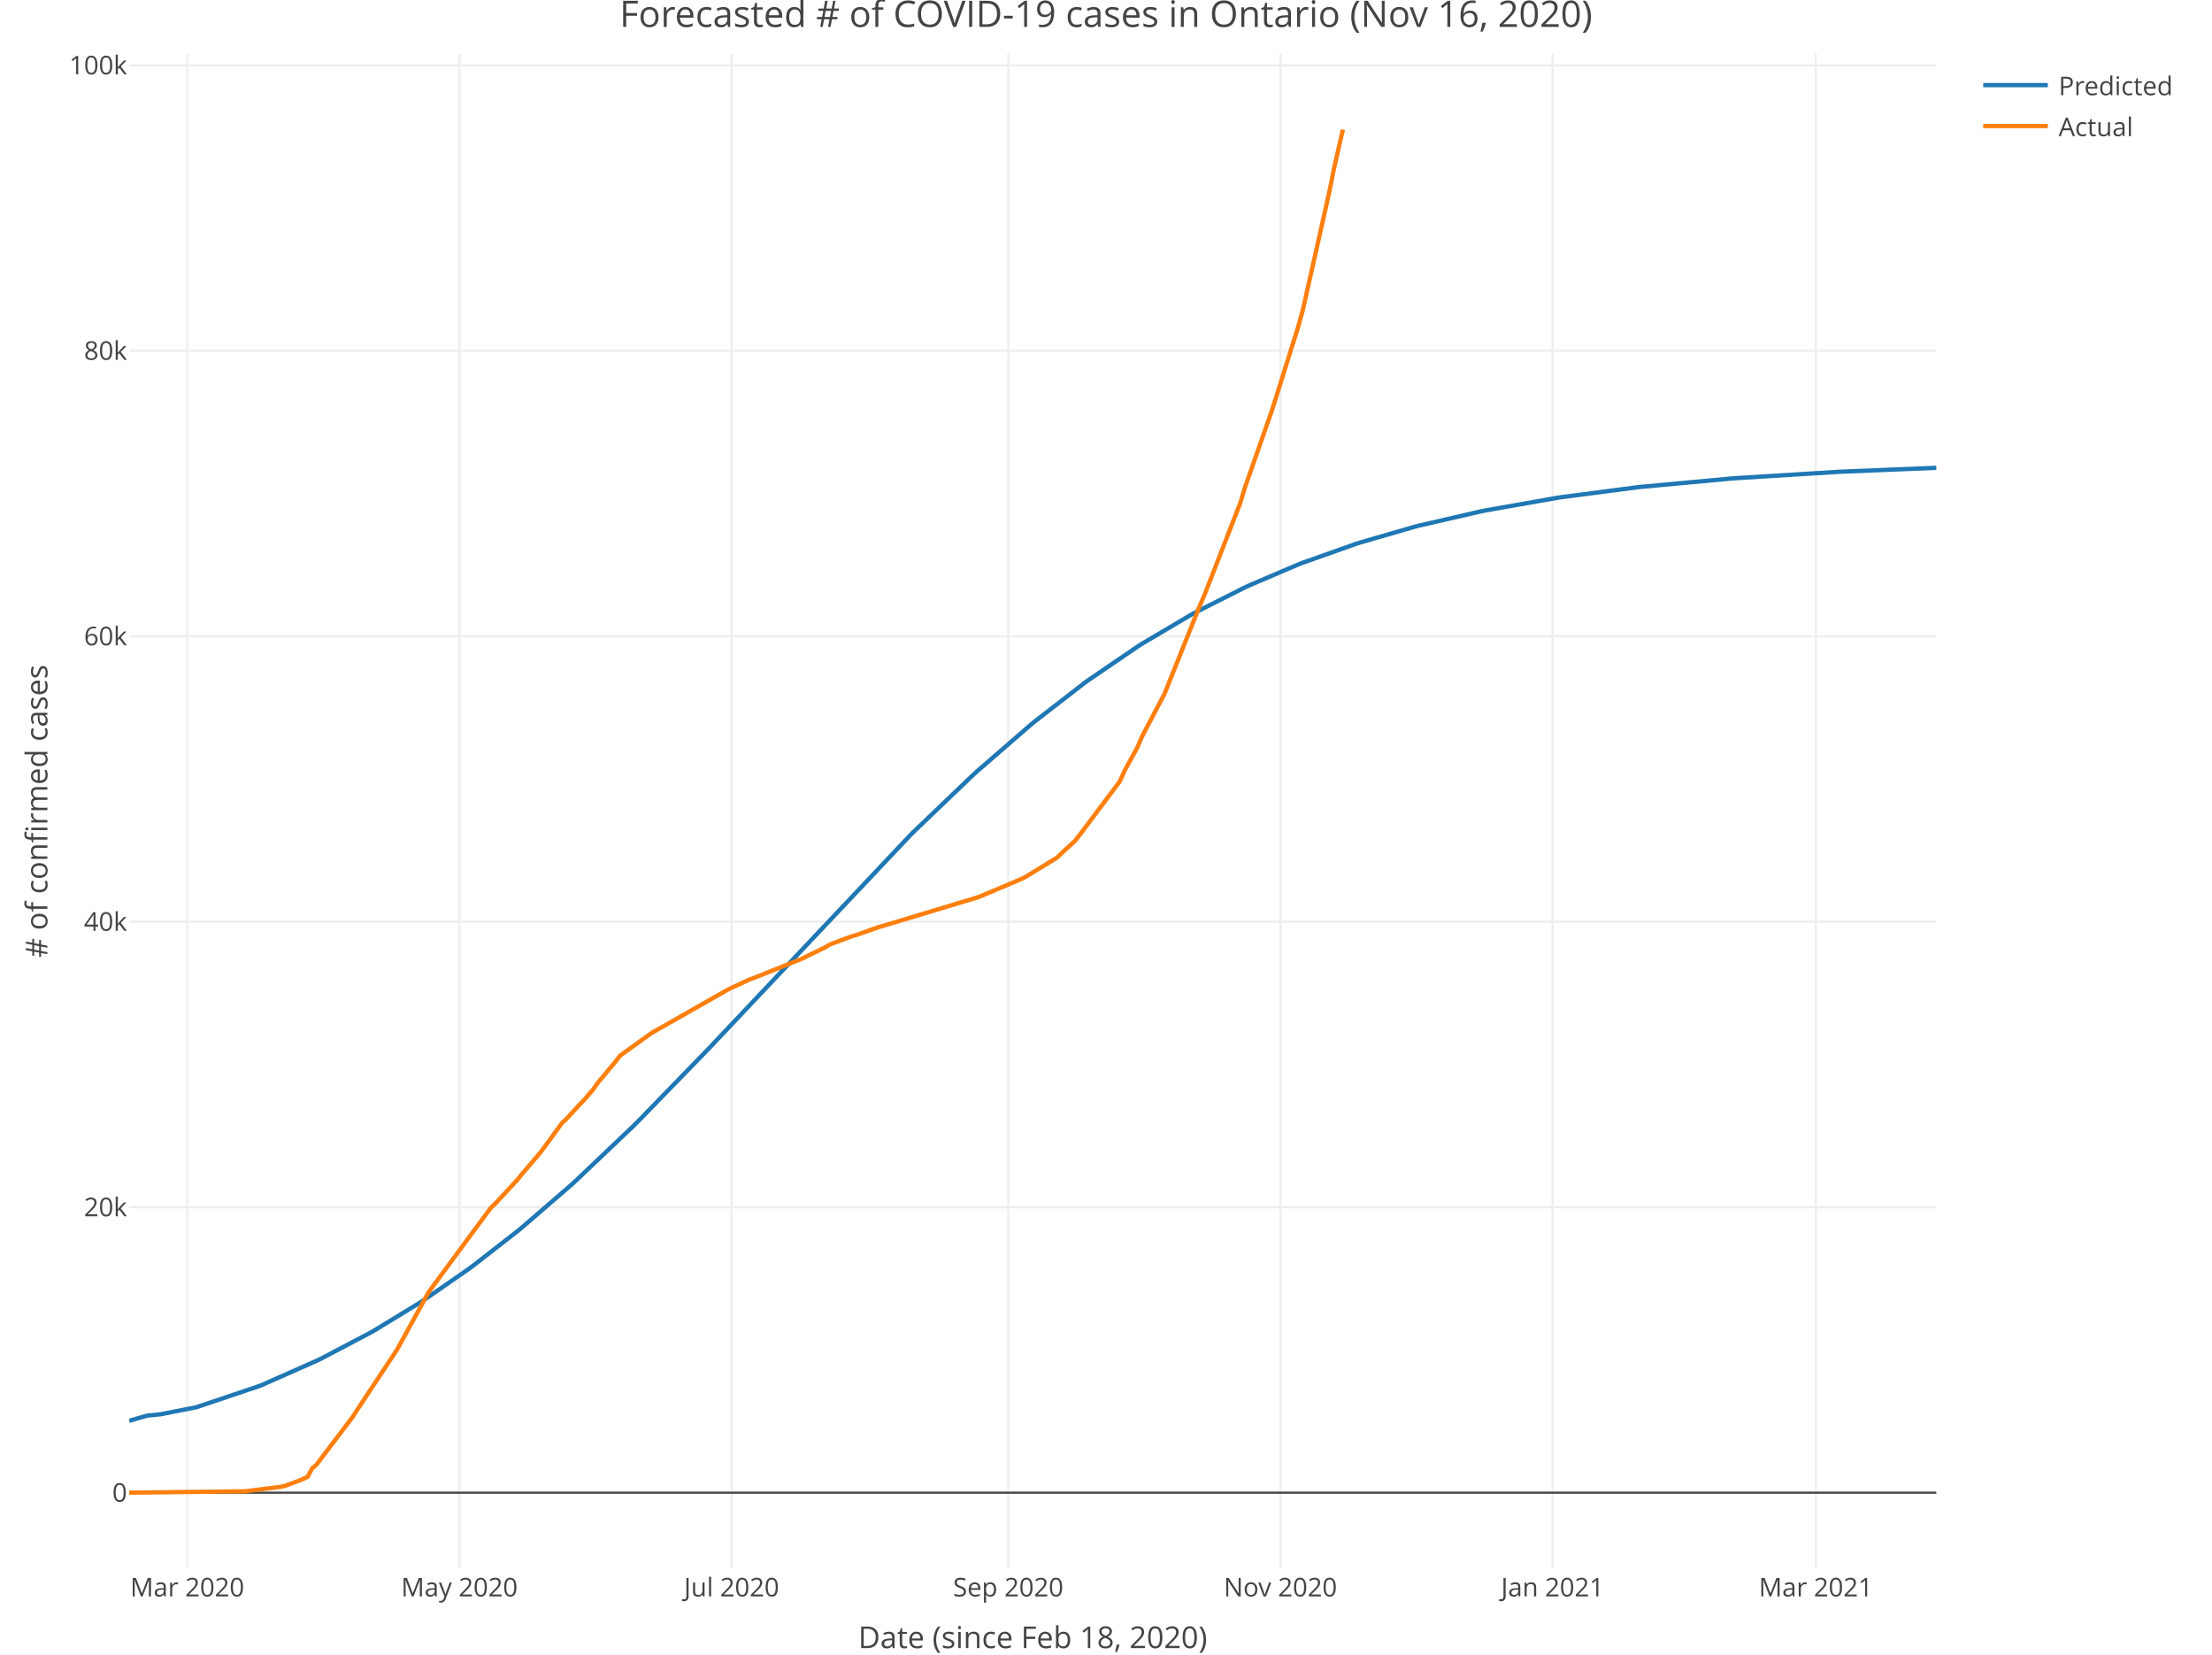
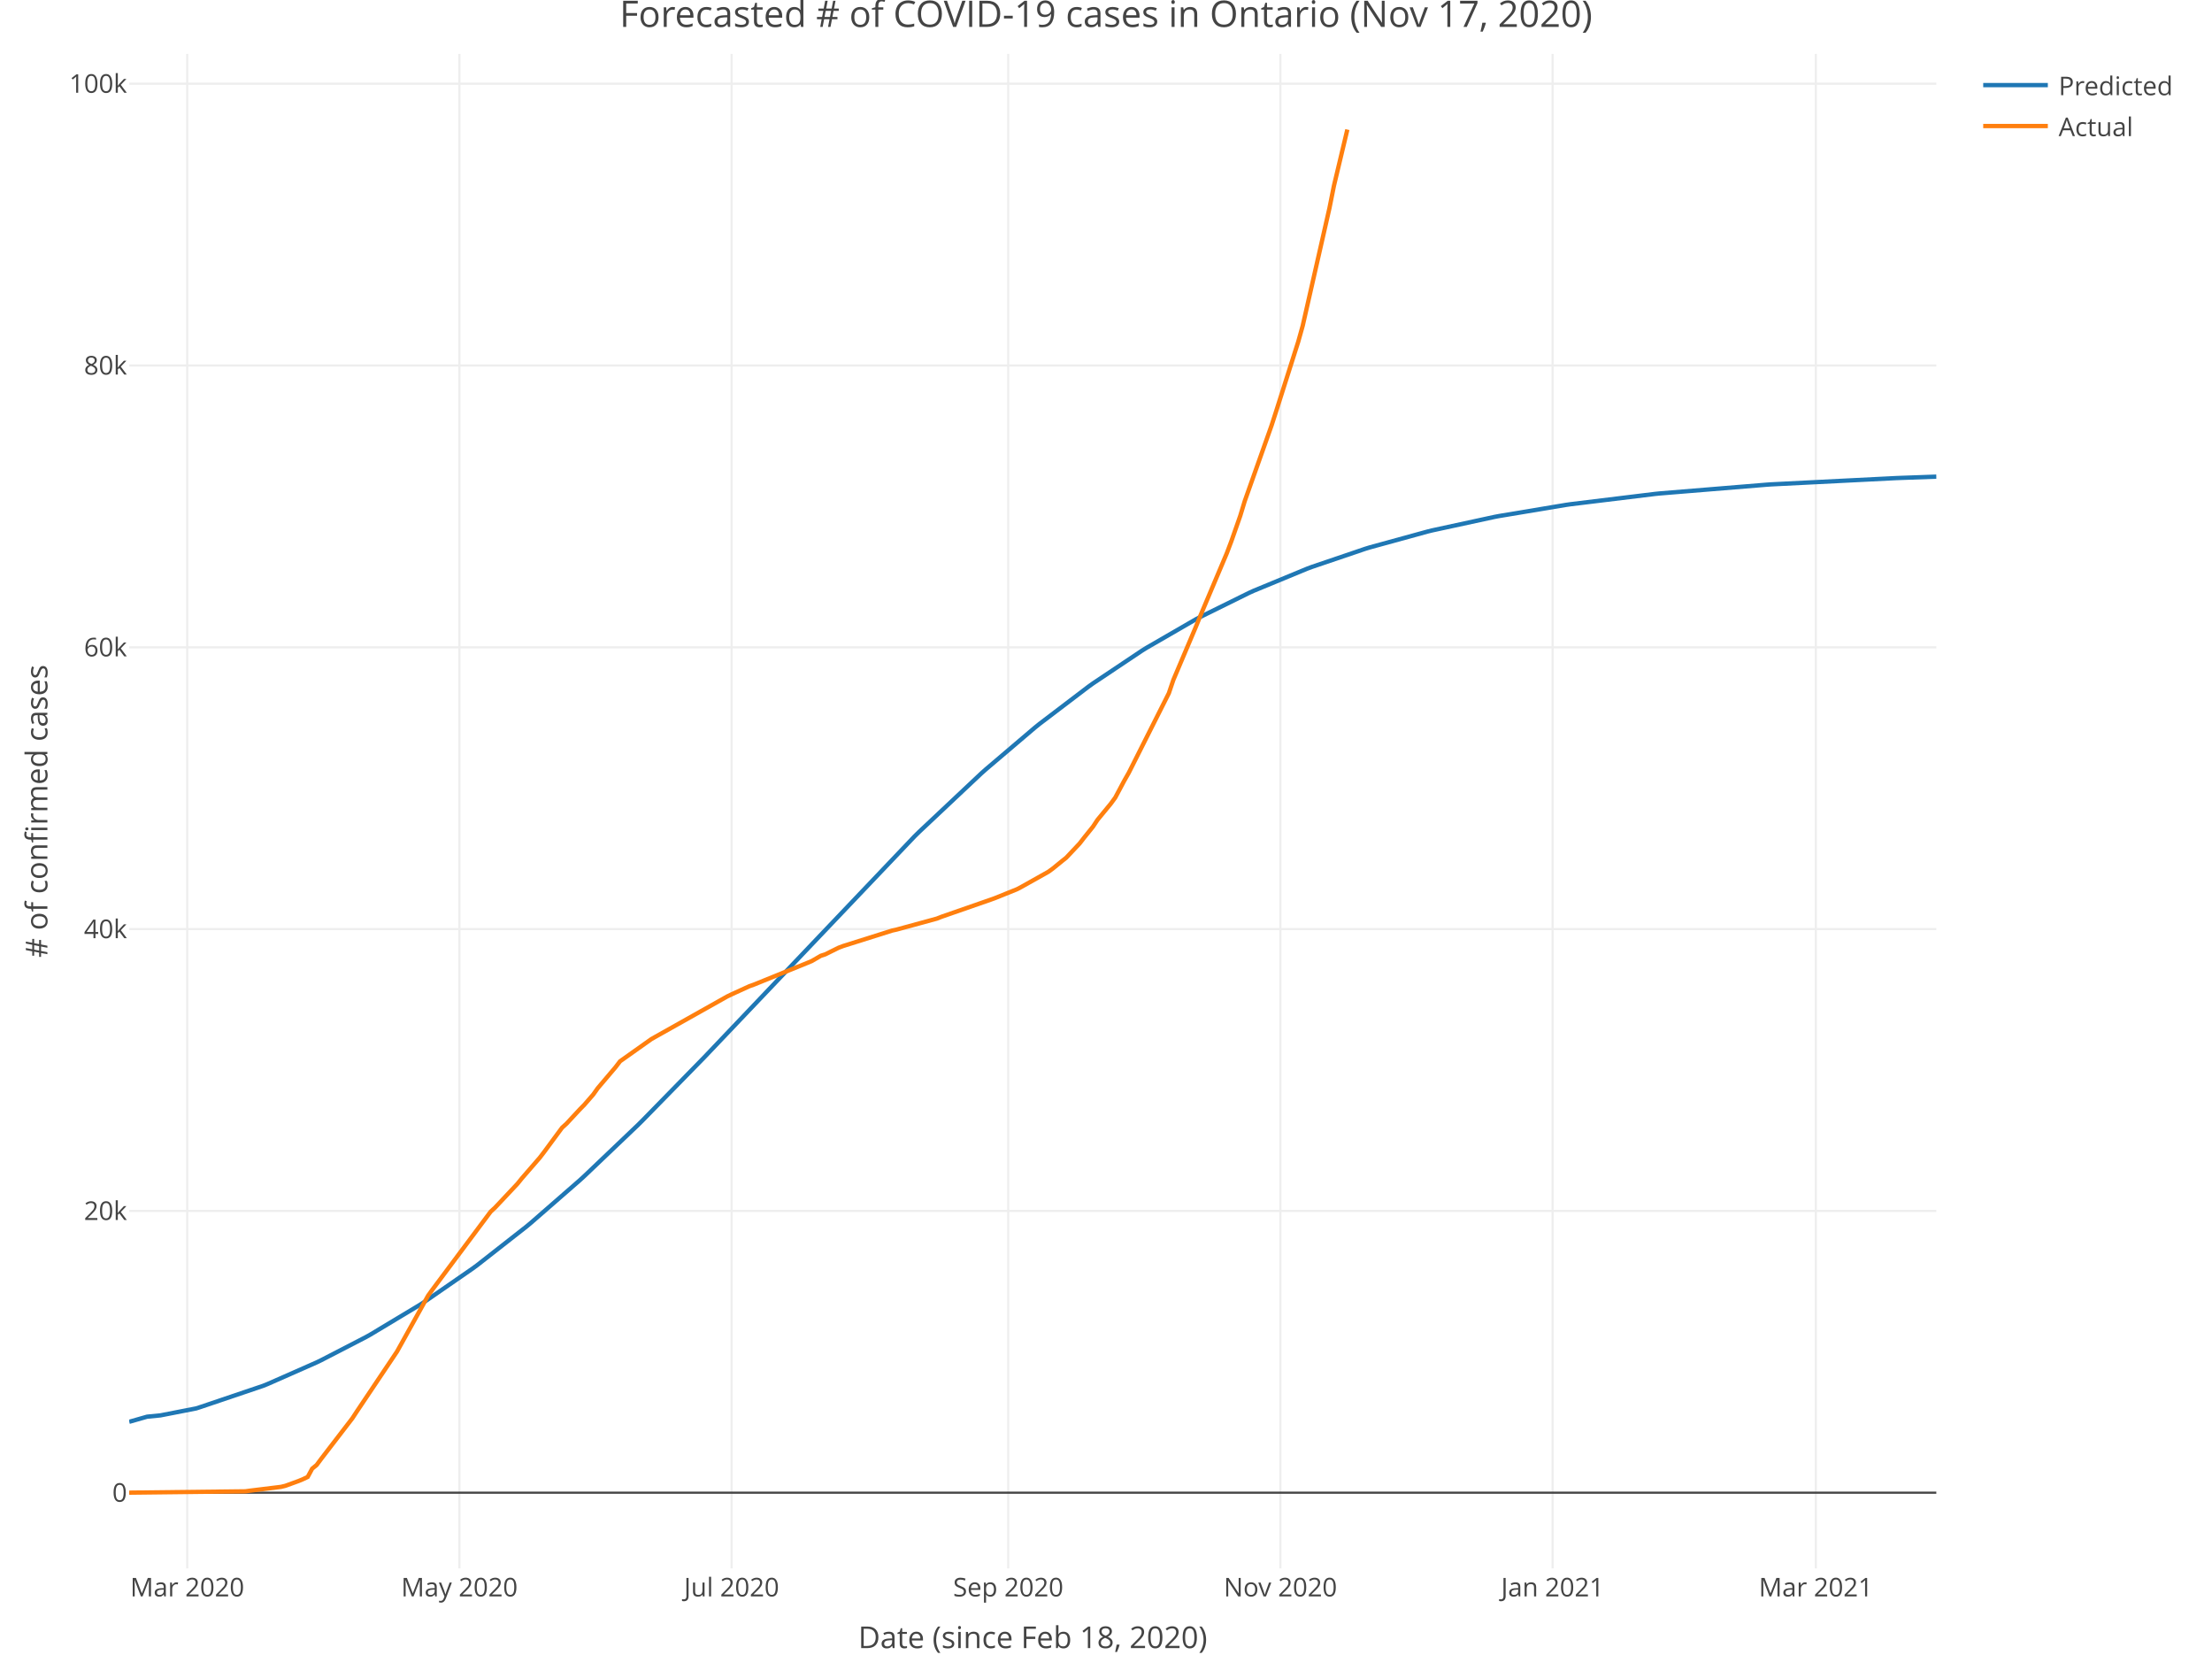
<svg xmlns="http://www.w3.org/2000/svg" class="main-svg" width="1027" height="768" style="" viewBox="0 0 1027 768">
  <rect x="0" y="0" width="1027" height="768" style="fill: rgb(255, 255, 255); fill-opacity: 1;" />
-   <defs id="defs-9db19f">
+   <defs id="defs-2e6eff">
    <g class="clips">
-       <clipPath id="clip9db19fxyplot" class="plotclip">
+       <clipPath id="clip2e6effxyplot" class="plotclip">
        <rect width="839" height="703" />
      </clipPath>
-       <clipPath class="axesclip" id="clip9db19fx">
+       <clipPath class="axesclip" id="clip2e6effx">
        <rect x="60" y="0" width="839" height="768" />
      </clipPath>
-       <clipPath class="axesclip" id="clip9db19fy">
+       <clipPath class="axesclip" id="clip2e6effy">
        <rect x="0" y="25" width="1027" height="703" />
      </clipPath>
-       <clipPath class="axesclip" id="clip9db19fxy">
+       <clipPath class="axesclip" id="clip2e6effxy">
        <rect x="60" y="25" width="839" height="703" />
      </clipPath>
    </g>
    <g class="gradients" />
  </defs>
  <g class="bglayer" />
  <g class="layer-below">
    <g class="imagelayer" />
    <g class="shapelayer" />
  </g>
  <g class="cartesianlayer">
    <g class="subplot xy">
      <g class="layer-subplot">
        <g class="shapelayer" />
        <g class="imagelayer" />
      </g>
      <g class="gridlayer">
        <g class="x">
          <path class="xgrid crisp" transform="translate(86.93,0)" d="M0,25v703" style="stroke: rgb(238, 238, 238); stroke-opacity: 1; stroke-width: 1px;" />
          <path class="xgrid crisp" transform="translate(213.3,0)" d="M0,25v703" style="stroke: rgb(238, 238, 238); stroke-opacity: 1; stroke-width: 1px;" />
          <path class="xgrid crisp" transform="translate(339.67,0)" d="M0,25v703" style="stroke: rgb(238, 238, 238); stroke-opacity: 1; stroke-width: 1px;" />
          <path class="xgrid crisp" transform="translate(468.11,0)" d="M0,25v703" style="stroke: rgb(238, 238, 238); stroke-opacity: 1; stroke-width: 1px;" />
          <path class="xgrid crisp" transform="translate(594.47,0)" d="M0,25v703" style="stroke: rgb(238, 238, 238); stroke-opacity: 1; stroke-width: 1px;" />
          <path class="xgrid crisp" transform="translate(720.84,0)" d="M0,25v703" style="stroke: rgb(238, 238, 238); stroke-opacity: 1; stroke-width: 1px;" />
          <path class="xgrid crisp" transform="translate(843.07,0)" d="M0,25v703" style="stroke: rgb(238, 238, 238); stroke-opacity: 1; stroke-width: 1px;" />
        </g>
        <g class="y">
-           <path class="ygrid crisp" transform="translate(0,560.35)" d="M60,0h839" style="stroke: rgb(238, 238, 238); stroke-opacity: 1; stroke-width: 1px;" />
-           <path class="ygrid crisp" transform="translate(0,427.84)" d="M60,0h839" style="stroke: rgb(238, 238, 238); stroke-opacity: 1; stroke-width: 1px;" />
-           <path class="ygrid crisp" transform="translate(0,295.33)" d="M60,0h839" style="stroke: rgb(238, 238, 238); stroke-opacity: 1; stroke-width: 1px;" />
-           <path class="ygrid crisp" transform="translate(0,162.82)" d="M60,0h839" style="stroke: rgb(238, 238, 238); stroke-opacity: 1; stroke-width: 1px;" />
-           <path class="ygrid crisp" transform="translate(0,30.31)" d="M60,0h839" style="stroke: rgb(238, 238, 238); stroke-opacity: 1; stroke-width: 1px;" />
+           <path class="ygrid crisp" transform="translate(0,562.06)" d="M60,0h839" style="stroke: rgb(238, 238, 238); stroke-opacity: 1; stroke-width: 1px;" />
+           <path class="ygrid crisp" transform="translate(0,431.26)" d="M60,0h839" style="stroke: rgb(238, 238, 238); stroke-opacity: 1; stroke-width: 1px;" />
+           <path class="ygrid crisp" transform="translate(0,300.46)" d="M60,0h839" style="stroke: rgb(238, 238, 238); stroke-opacity: 1; stroke-width: 1px;" />
+           <path class="ygrid crisp" transform="translate(0,169.66)" d="M60,0h839" style="stroke: rgb(238, 238, 238); stroke-opacity: 1; stroke-width: 1px;" />
+           <path class="ygrid crisp" transform="translate(0,38.86)" d="M60,0h839" style="stroke: rgb(238, 238, 238); stroke-opacity: 1; stroke-width: 1px;" />
        </g>
      </g>
      <g class="zerolinelayer">
        <path class="yzl zl crisp" transform="translate(0,692.86)" d="M60,0h839" style="stroke: rgb(68, 68, 68); stroke-opacity: 1; stroke-width: 1px;" />
      </g>
      <path class="xlines-below" />
      <path class="ylines-below" />
      <g class="overlines-below" />
      <g class="xaxislayer-below" />
      <g class="yaxislayer-below" />
      <g class="overaxes-below" />
-       <g class="plot" transform="translate(60, 25)" clip-path="url('#clip9db19fxyplot')">
+       <g class="plot" transform="translate(60, 25)" clip-path="url('#clip2e6effxyplot')">
        <g class="scatterlayer mlayer">
-           <g class="trace scatter trace26a292" style="stroke-miterlimit: 2; opacity: 1;">
+           <g class="trace scatter traceb16c67" style="stroke-miterlimit: 2; opacity: 1;">
            <g class="fills" />
            <g class="errorbars" />
            <g class="lines">
-               <path class="js-line" d="M0,634.49L8.29,632.09L14.5,631.47L31.07,628.21L33.15,627.52L60.08,618.45L62.15,617.62L87.01,606.62L89.08,605.62L111.87,593.64L113.94,592.46L134.65,579.84L136.73,578.49L157.44,564.13L159.51,562.61L180.23,546.49L182.3,544.79L205.09,525.11L207.16,523.23L234.09,497.63L236.16,495.58L269.31,461.46L271.38,459.26L362.53,362.77L364.6,360.7L391.53,334.94L393.6,333.05L418.46,311.49L420.54,309.79L443.32,292.15L445.4,290.64L468.18,275.11L470.25,273.79L493.04,260.33L495.11,259.2L517.9,247.69L519.97,246.73L542.76,237.01L544.83,236.2L569.69,227.4L571.76,226.74L596.62,219.55L598.69,219.01L627.7,212.33L629.77,211.91L662.91,206.08L664.99,205.76L700.2,201.17L702.27,200.95L743.71,197.12L745.78,196.96L793.42,194.02L795.5,193.91L839,192.15" style="vector-effect: non-scaling-stroke; fill: none; stroke: rgb(31, 119, 180); stroke-opacity: 1; stroke-width: 2px; opacity: 1;" />
+               <path class="js-line" d="M0,634.95L8.29,632.58L14.5,631.97L31.07,628.74L33.15,628.07L62.15,618.26L64.22,617.43L87.01,607.38L89.08,606.38L109.8,595.67L111.87,594.52L134.65,580.84L136.73,579.5L159.51,563.75L161.59,562.22L184.37,544.37L186.44,542.65L209.23,522.79L211.3,520.9L236.16,497.21L238.23,495.16L267.24,465.5L269.31,463.32L364.6,363.23L366.67,361.19L395.68,333.91L397.75,332.07L420.54,312.69L422.61,311.02L445.4,293.69L447.47,292.21L470.25,276.98L472.33,275.69L495.11,262.52L497.19,261.41L519.97,250.17L522.04,249.23L546.9,238.96L548.98,238.18L573.83,229.74L575.91,229.1L602.84,221.71L604.91,221.2L633.91,214.92L635.98,214.53L667.06,209.35L669.13,209.05L708.49,204.25L710.56,204.04L760.28,199.97L762.35,199.83L820.36,196.91L822.43,196.83L839,196.24" style="vector-effect: non-scaling-stroke; fill: none; stroke: rgb(31, 119, 180); stroke-opacity: 1; stroke-width: 2px; opacity: 1;" />
            </g>
            <g class="points" />
            <g class="text" />
          </g>
-           <g class="trace scatter tracef97ded" style="stroke-miterlimit: 2; opacity: 1;">
+           <g class="trace scatter trace4ae543" style="stroke-miterlimit: 2; opacity: 1;">
            <g class="fills" />
            <g class="errorbars" />
            <g class="lines">
-               <path class="js-line" d="M0,667.84L53.86,667.21L55.93,666.93L70.43,665.13L72.51,664.62L78.72,662.32L80.79,661.45L82.86,660.46L84.94,656.55L87.01,654.83L89.08,652.01L103.58,632.9L105.65,629.7L124.3,601.54L126.37,597.77L138.8,575.13L140.87,572.24L167.8,535.72L169.87,533.77L180.23,522.61L182.3,520.02L190.59,510.34L192.66,507.61L200.95,496.23L203.02,494.33L209.23,487.58L211.3,485.44L215.45,480.6L217.52,477.65L225.8,467.75L227.88,465L242.38,454.59L244.45,453.39L277.6,434.53L279.67,433.51L287.95,429.68L290.02,428.94L312.81,419.8L314.88,418.71L323.17,414.7L325.24,413.41L335.6,409.56L337.67,408.97L348.03,405.3L350.1,404.73L393.6,391.61L395.68,390.83L414.32,382.94L416.39,381.89L430.89,373L432.97,370.92L439.18,365.23L441.25,362.57L459.9,337.7L461.97,333.06L468.18,321.69L470.25,316.84L478.54,301.06L480.61,297.19L497.19,255.78L499.26,251.06L515.83,208.51L517.9,201.6L530.33,166.11L532.4,159.64L542.76,126.6L544.83,119.1L557.26,63.75L559.33,53.27L563.48,35.15" style="vector-effect: non-scaling-stroke; fill: none; stroke: rgb(255, 127, 14); stroke-opacity: 1; stroke-width: 2px; opacity: 1;" />
+               <path class="js-line" d="M0,667.84L53.86,667.22L55.93,666.94L70.43,665.16L72.51,664.66L78.72,662.4L80.79,661.53L82.86,660.55L84.94,656.7L87.01,655L89.08,652.21L103.58,633.35L105.65,630.19L124.3,602.39L126.37,598.68L138.8,576.33L140.87,573.47L167.8,537.42L169.87,535.5L180.23,524.49L182.3,521.93L190.59,512.38L192.66,509.68L200.95,498.45L203.02,496.57L209.23,489.9L211.3,487.79L215.45,483.02L217.52,480.1L225.8,470.34L227.88,467.62L242.38,457.34L244.45,456.16L277.6,437.54L279.67,436.54L287.95,432.76L290.02,432.03L314.88,421.93L316.96,421.05L321.1,418.64L323.17,417.97L329.39,414.89L331.46,414.11L354.24,406.93L356.32,406.47L374.96,401.39L377.03,400.57L399.82,392.64L401.89,391.9L412.25,387.72L414.32,386.62L426.75,379.65L428.82,378.14L432.97,374.76L435.04,373.11L441.25,366.52L443.32,363.85L447.47,358.69L449.54,355.56L455.75,348.02L457.82,345.18L461.97,337.39L464.04,333.76L482.68,296.77L484.76,290.63L495.11,266.22L497.19,261.1L509.61,231.73L511.69,226.23L515.83,214.44L517.9,207.62L530.33,172.59L532.4,166.2L542.76,133.59L544.83,126.19L557.26,71.54L559.33,61.21L565.55,35.15" style="vector-effect: non-scaling-stroke; fill: none; stroke: rgb(255, 127, 14); stroke-opacity: 1; stroke-width: 2px; opacity: 1;" />
            </g>
            <g class="points" />
            <g class="text" />
          </g>
        </g>
      </g>
      <g class="overplot" />
      <path class="xlines-above crisp" style="fill: none;" d="M0,0" />
      <path class="ylines-above crisp" style="fill: none;" d="M0,0" />
      <g class="overlines-above" />
      <g class="xaxislayer-above">
        <g class="xtick">
          <text text-anchor="middle" x="0" y="741" transform="translate(86.93,0)" style="font-family: 'Open Sans', verdana, arial, sans-serif; font-size: 12px; fill: rgb(68, 68, 68); fill-opacity: 1; white-space: pre;">Mar 2020</text>
        </g>
        <g class="xtick">
          <text text-anchor="middle" x="0" y="741" transform="translate(213.3,0)" style="font-family: 'Open Sans', verdana, arial, sans-serif; font-size: 12px; fill: rgb(68, 68, 68); fill-opacity: 1; white-space: pre;">May 2020</text>
        </g>
        <g class="xtick">
          <text text-anchor="middle" x="0" y="741" transform="translate(339.67,0)" style="font-family: 'Open Sans', verdana, arial, sans-serif; font-size: 12px; fill: rgb(68, 68, 68); fill-opacity: 1; white-space: pre;">Jul 2020</text>
        </g>
        <g class="xtick">
          <text text-anchor="middle" x="0" y="741" transform="translate(468.11,0)" style="font-family: 'Open Sans', verdana, arial, sans-serif; font-size: 12px; fill: rgb(68, 68, 68); fill-opacity: 1; white-space: pre;">Sep 2020</text>
        </g>
        <g class="xtick">
          <text text-anchor="middle" x="0" y="741" transform="translate(594.47,0)" style="font-family: 'Open Sans', verdana, arial, sans-serif; font-size: 12px; fill: rgb(68, 68, 68); fill-opacity: 1; white-space: pre;">Nov 2020</text>
        </g>
        <g class="xtick">
          <text text-anchor="middle" x="0" y="741" transform="translate(720.84,0)" style="font-family: 'Open Sans', verdana, arial, sans-serif; font-size: 12px; fill: rgb(68, 68, 68); fill-opacity: 1; white-space: pre;">Jan 2021</text>
        </g>
        <g class="xtick">
          <text text-anchor="middle" x="0" y="741" transform="translate(843.07,0)" style="font-family: 'Open Sans', verdana, arial, sans-serif; font-size: 12px; fill: rgb(68, 68, 68); fill-opacity: 1; white-space: pre;">Mar 2021</text>
        </g>
      </g>
      <g class="yaxislayer-above">
        <g class="ytick">
          <text text-anchor="end" x="59" y="4.2" transform="translate(0,692.86)" style="font-family: 'Open Sans', verdana, arial, sans-serif; font-size: 12px; fill: rgb(68, 68, 68); fill-opacity: 1; white-space: pre;">0</text>
        </g>
        <g class="ytick">
-           <text text-anchor="end" x="59" y="4.2" transform="translate(0,560.35)" style="font-family: 'Open Sans', verdana, arial, sans-serif; font-size: 12px; fill: rgb(68, 68, 68); fill-opacity: 1; white-space: pre;">20k</text>
+           <text text-anchor="end" x="59" y="4.2" transform="translate(0,562.06)" style="font-family: 'Open Sans', verdana, arial, sans-serif; font-size: 12px; fill: rgb(68, 68, 68); fill-opacity: 1; white-space: pre;">20k</text>
        </g>
        <g class="ytick">
-           <text text-anchor="end" x="59" y="4.2" transform="translate(0,427.84)" style="font-family: 'Open Sans', verdana, arial, sans-serif; font-size: 12px; fill: rgb(68, 68, 68); fill-opacity: 1; white-space: pre;">40k</text>
+           <text text-anchor="end" x="59" y="4.2" transform="translate(0,431.26)" style="font-family: 'Open Sans', verdana, arial, sans-serif; font-size: 12px; fill: rgb(68, 68, 68); fill-opacity: 1; white-space: pre;">40k</text>
        </g>
        <g class="ytick">
-           <text text-anchor="end" x="59" y="4.2" transform="translate(0,295.33)" style="font-family: 'Open Sans', verdana, arial, sans-serif; font-size: 12px; fill: rgb(68, 68, 68); fill-opacity: 1; white-space: pre;">60k</text>
+           <text text-anchor="end" x="59" y="4.2" transform="translate(0,300.46)" style="font-family: 'Open Sans', verdana, arial, sans-serif; font-size: 12px; fill: rgb(68, 68, 68); fill-opacity: 1; white-space: pre;">60k</text>
        </g>
        <g class="ytick">
-           <text text-anchor="end" x="59" y="4.2" transform="translate(0,162.82)" style="font-family: 'Open Sans', verdana, arial, sans-serif; font-size: 12px; fill: rgb(68, 68, 68); fill-opacity: 1; white-space: pre;">80k</text>
+           <text text-anchor="end" x="59" y="4.2" transform="translate(0,169.66)" style="font-family: 'Open Sans', verdana, arial, sans-serif; font-size: 12px; fill: rgb(68, 68, 68); fill-opacity: 1; white-space: pre;">80k</text>
        </g>
        <g class="ytick">
-           <text text-anchor="end" x="59" y="4.2" transform="translate(0,30.31)" style="font-family: 'Open Sans', verdana, arial, sans-serif; font-size: 12px; fill: rgb(68, 68, 68); fill-opacity: 1; white-space: pre;">100k</text>
+           <text text-anchor="end" x="59" y="4.2" transform="translate(0,38.86)" style="font-family: 'Open Sans', verdana, arial, sans-serif; font-size: 12px; fill: rgb(68, 68, 68); fill-opacity: 1; white-space: pre;">100k</text>
        </g>
      </g>
      <g class="overaxes-above" />
    </g>
  </g>
  <g class="polarlayer" />
  <g class="ternarylayer" />
  <g class="geolayer" />
  <g class="funnelarealayer" />
  <g class="pielayer" />
  <g class="treemaplayer" />
  <g class="sunburstlayer" />
  <g class="glimages" />
-   <defs id="topdefs-9db19f">
+   <defs id="topdefs-2e6eff">
    <g class="clips" />
-     <clipPath id="legend9db19f">
+     <clipPath id="legend2e6eff">
      <rect width="101" height="48" x="0" y="0" />
    </clipPath>
  </defs>
  <g class="layer-above">
    <g class="imagelayer" />
    <g class="shapelayer" />
  </g>
  <g class="infolayer">
    <g class="legend" pointer-events="all" transform="translate(915.78, 25)">
      <rect class="bg" shape-rendering="crispEdges" style="stroke: rgb(68, 68, 68); stroke-opacity: 1; fill: rgb(255, 255, 255); fill-opacity: 1; stroke-width: 0px;" width="101" height="48" x="0" y="0" />
-       <g class="scrollbox" transform="translate(0, 0)" clip-path="url('#legend9db19f')">
+       <g class="scrollbox" transform="translate(0, 0)" clip-path="url('#legend2e6eff')">
        <g class="groups">
          <g class="traces" style="opacity: 1;" transform="translate(0, 14.5)">
            <text class="legendtext user-select-none" text-anchor="start" x="40" y="4.68" style="font-family: 'Open Sans', verdana, arial, sans-serif; font-size: 12px; fill: rgb(68, 68, 68); fill-opacity: 1; white-space: pre;">Predicted</text>
            <g class="layers" style="opacity: 1;">
              <g class="legendfill" />
              <g class="legendlines">
                <path class="js-line" d="M5,0h30" style="fill: none; stroke: rgb(31, 119, 180); stroke-opacity: 1; stroke-width: 2px;" />
              </g>
              <g class="legendsymbols">
                <g class="legendpoints" />
              </g>
            </g>
            <rect class="legendtoggle" pointer-events="all" x="0" y="-9.5" width="95.891" height="19" style="cursor: pointer; fill: rgb(0, 0, 0); fill-opacity: 0;" />
          </g>
          <g class="traces" style="opacity: 1;" transform="translate(0, 33.5)">
            <text class="legendtext user-select-none" text-anchor="start" x="40" y="4.68" style="font-family: 'Open Sans', verdana, arial, sans-serif; font-size: 12px; fill: rgb(68, 68, 68); fill-opacity: 1; white-space: pre;">Actual</text>
            <g class="layers" style="opacity: 1;">
              <g class="legendfill" />
              <g class="legendlines">
                <path class="js-line" d="M5,0h30" style="fill: none; stroke: rgb(255, 127, 14); stroke-opacity: 1; stroke-width: 2px;" />
              </g>
              <g class="legendsymbols">
                <g class="legendpoints" />
              </g>
            </g>
            <rect class="legendtoggle" pointer-events="all" x="0" y="-9.5" width="95.891" height="19" style="cursor: pointer; fill: rgb(0, 0, 0); fill-opacity: 0;" />
          </g>
        </g>
      </g>
      <rect class="scrollbar" rx="20" ry="3" width="0" height="0" style="fill: rgb(128, 139, 164); fill-opacity: 1;" x="0" y="0" />
    </g>
    <g class="g-gtitle">
-       <text class="gtitle" x="513.5" y="12.5" text-anchor="middle" dy="0em" style="font-family: 'Open Sans', verdana, arial, sans-serif; font-size: 17px; fill: rgb(68, 68, 68); opacity: 1; font-weight: normal; white-space: pre;">Forecasted # of COVID-19 cases in Ontario (Nov 16, 2020)</text>
+       <text class="gtitle" x="513.5" y="12.5" text-anchor="middle" dy="0em" style="font-family: 'Open Sans', verdana, arial, sans-serif; font-size: 17px; fill: rgb(68, 68, 68); opacity: 1; font-weight: normal; white-space: pre;">Forecasted # of COVID-19 cases in Ontario (Nov 17, 2020)</text>
    </g>
    <g class="g-xtitle" transform="translate(0,-15)">
      <text class="xtitle" x="479.5" y="780" text-anchor="middle" style="font-family: 'Open Sans', verdana, arial, sans-serif; font-size: 14px; fill: rgb(68, 68, 68); opacity: 1; font-weight: normal; white-space: pre;">Date (since Feb 18, 2020)</text>
    </g>
    <g class="g-ytitle">
      <text class="ytitle" transform="rotate(-90,22,376.5)" x="22" y="376.5" text-anchor="middle" style="font-family: 'Open Sans', verdana, arial, sans-serif; font-size: 14px; fill: rgb(68, 68, 68); opacity: 1; font-weight: normal; white-space: pre;"># of confirmed cases</text>
    </g>
  </g>
</svg>
